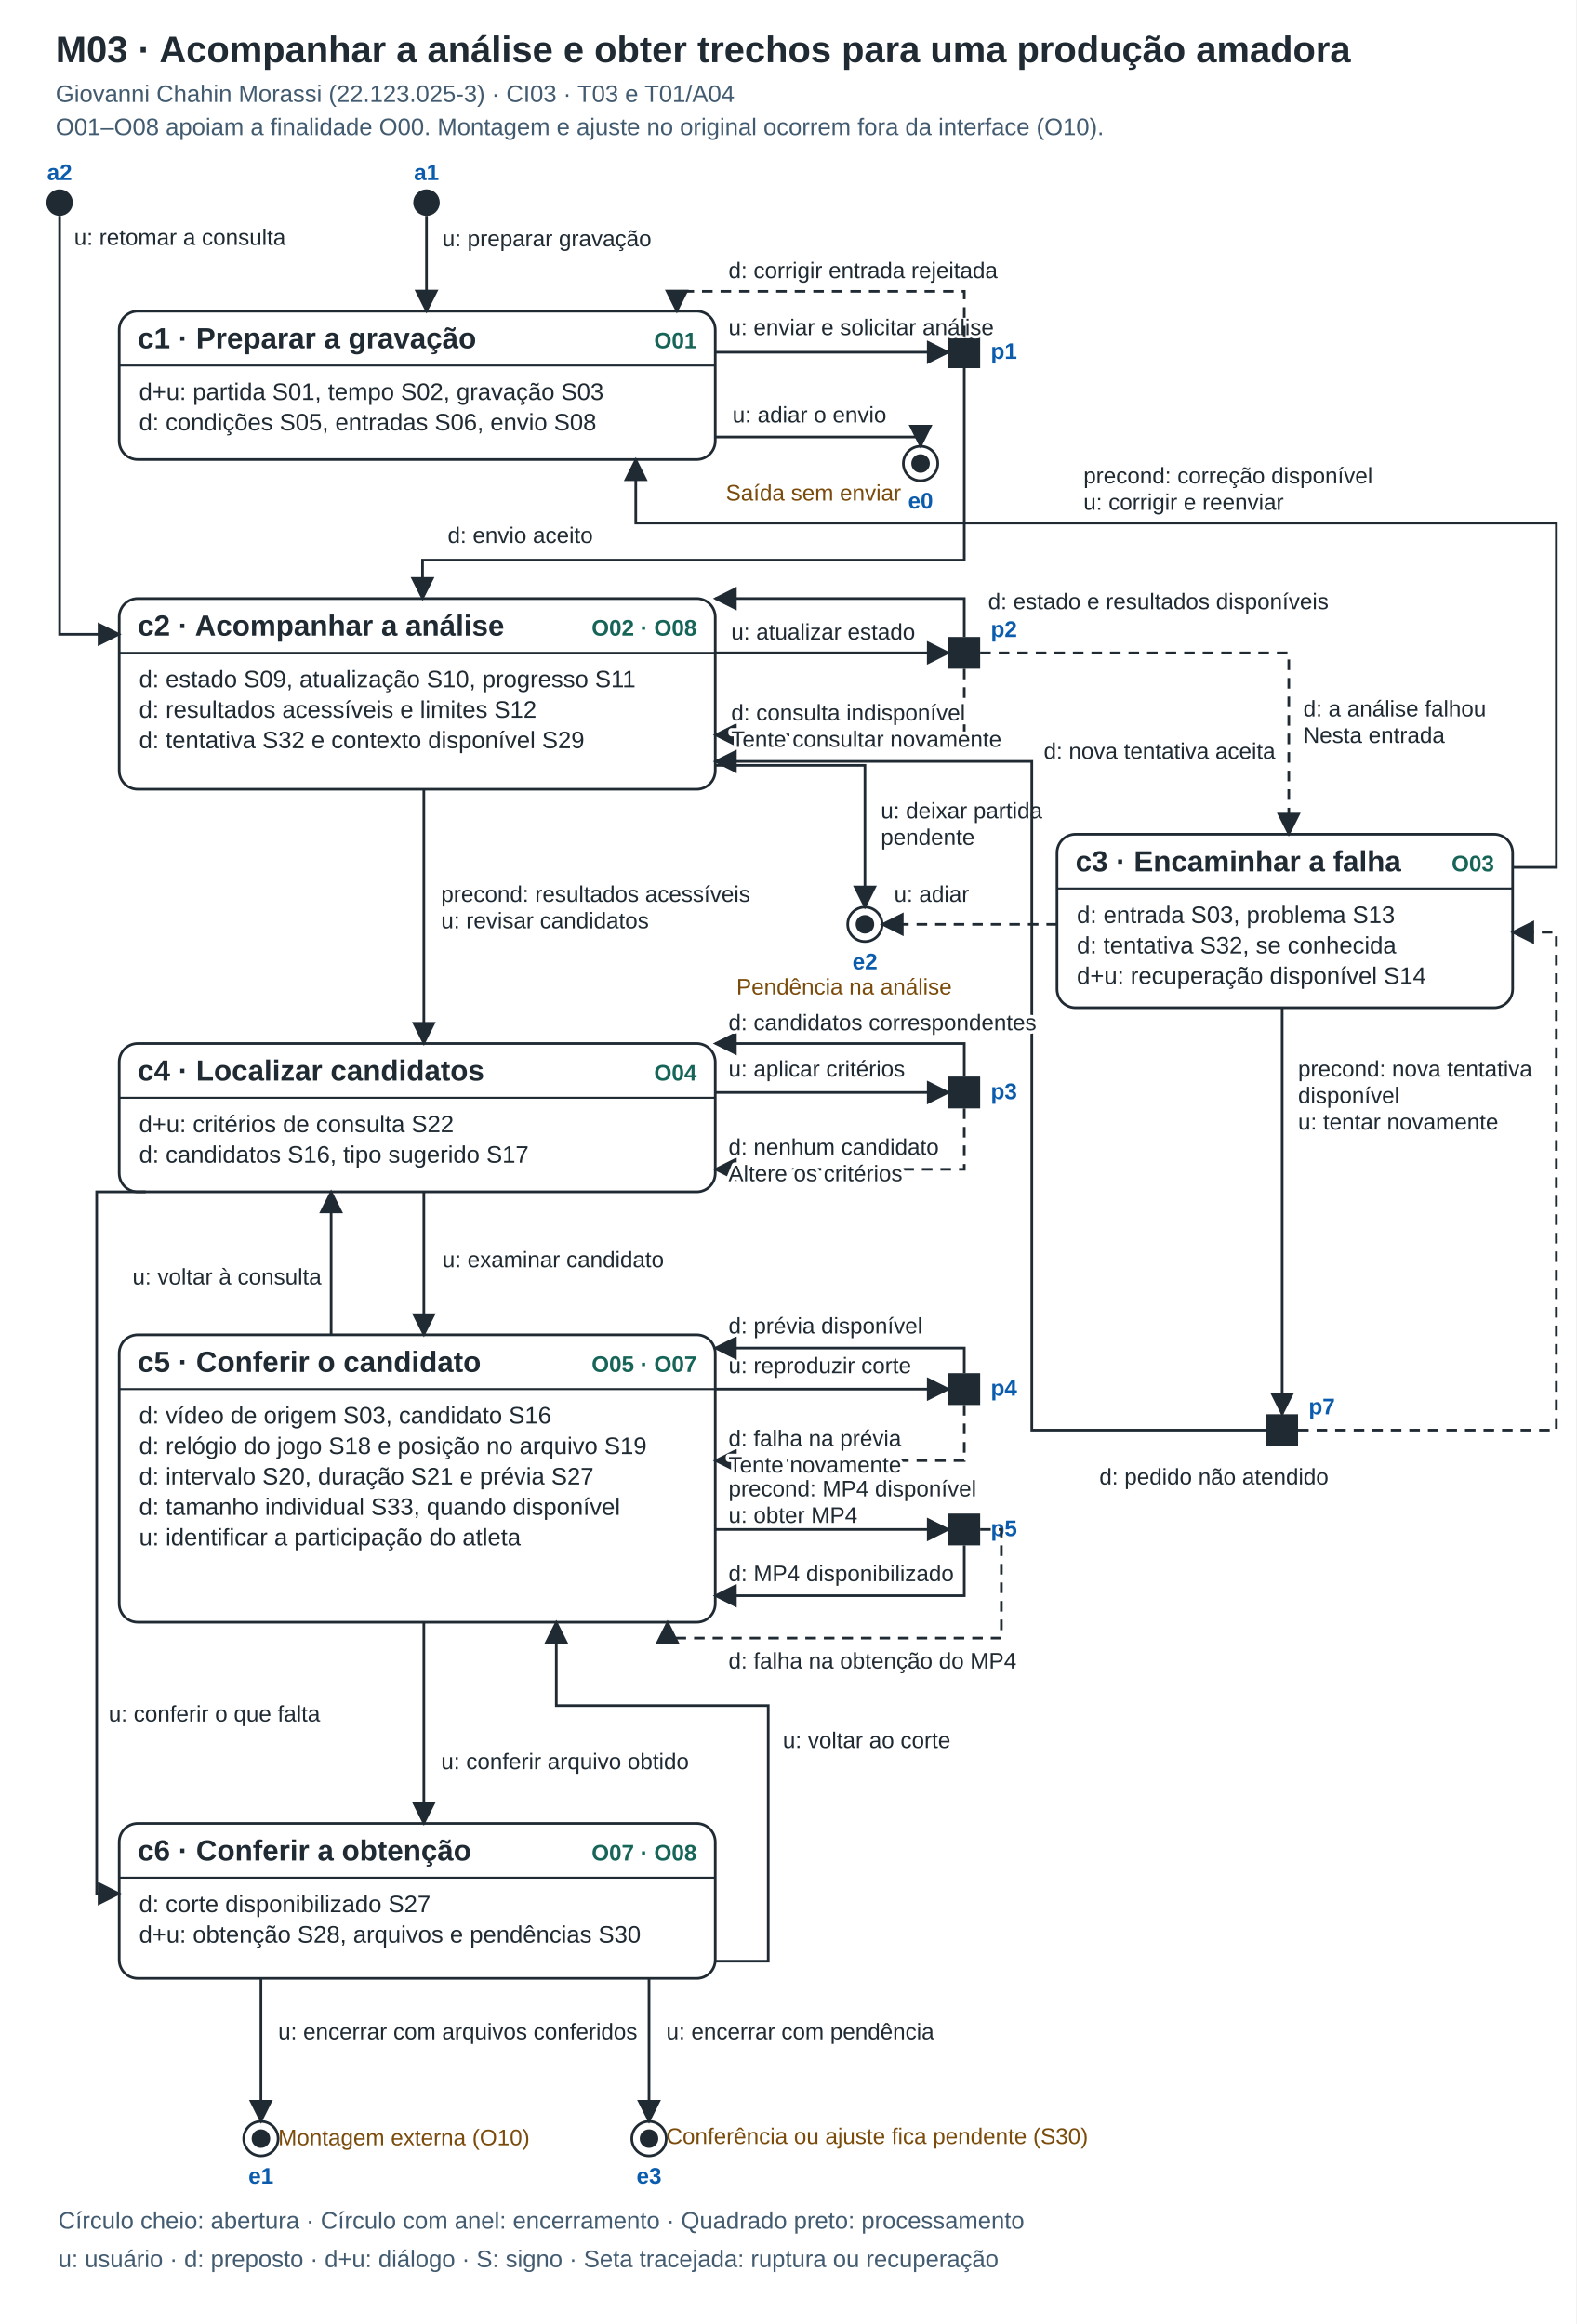
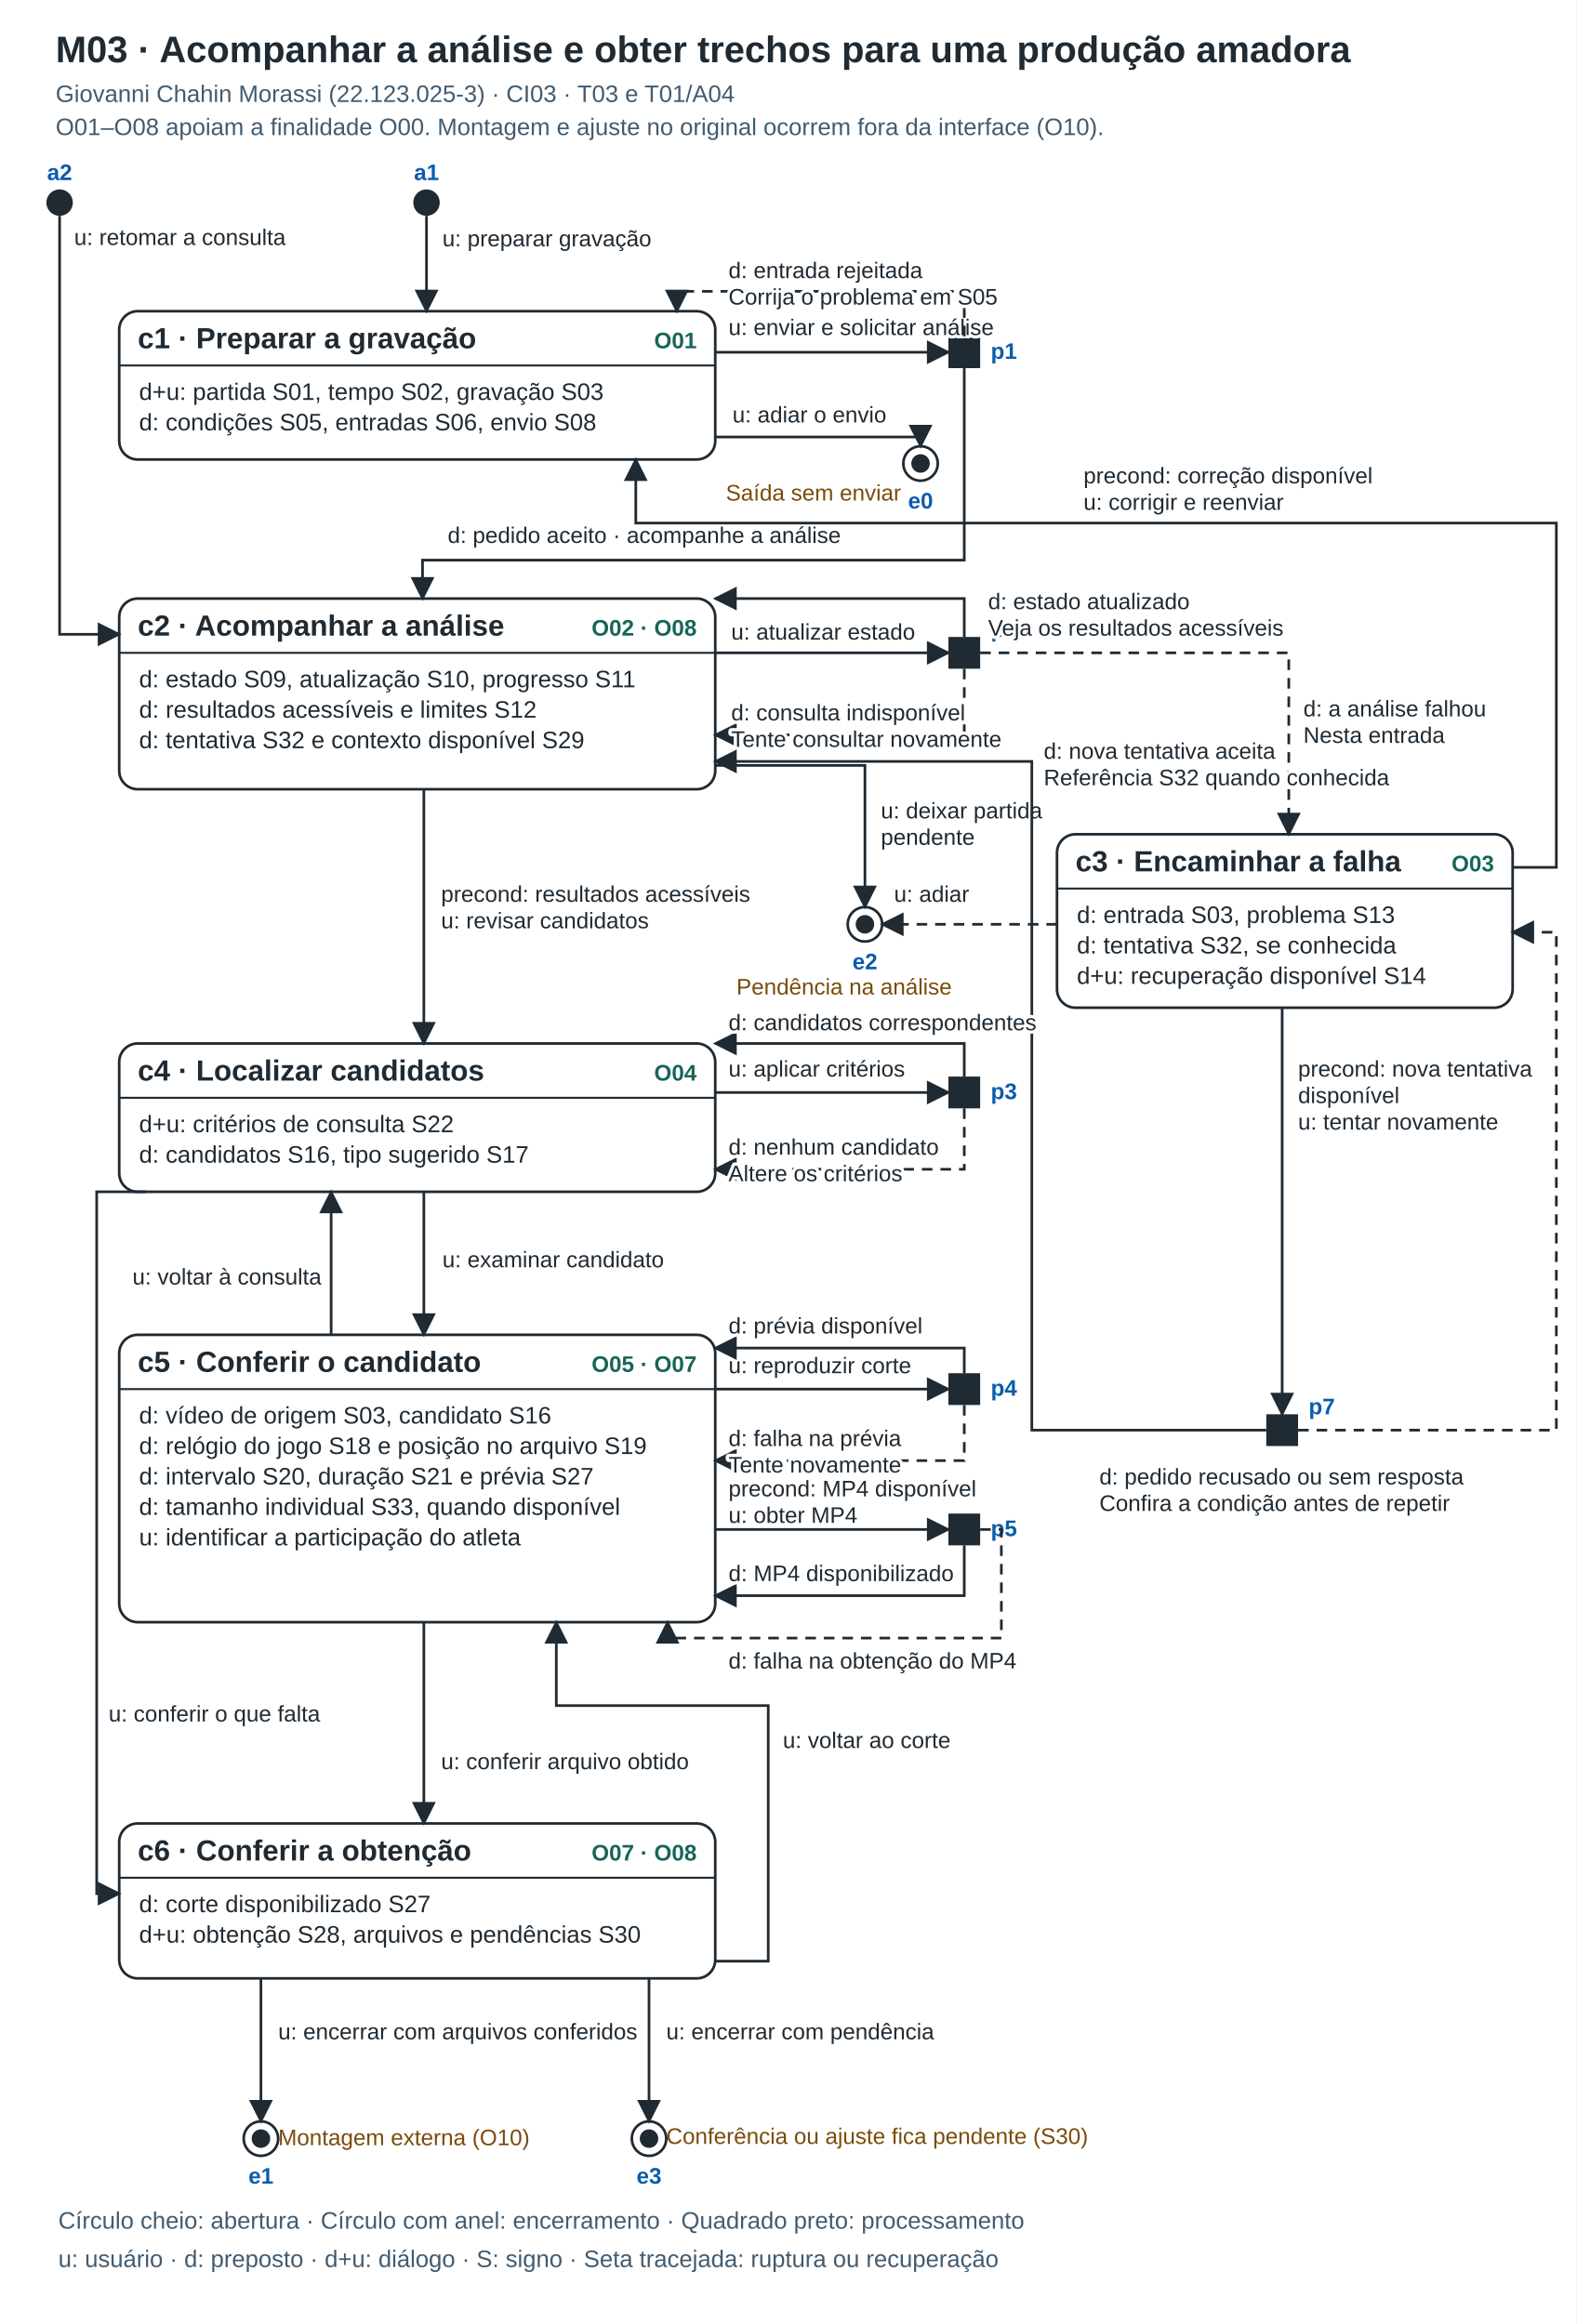
<svg xmlns="http://www.w3.org/2000/svg" width="1190" height="1755" viewBox="0 0 1190 1755" role="img" aria-labelledby="title desc">
  <defs>
    <style>
text{font-family:Arial,Helvetica,sans-serif;fill:#1f2a33}
.h1{font-size:28px;font-weight:700}.sub{font-size:18px;fill:#425b70}
.topic{font-size:22px;font-weight:700}.sid{fill:#0b5cad}.tag{font-size:17px;font-weight:700;fill:#176559}
.dialog{font-size:18px}.label{font-size:17px;paint-order:stroke;stroke:#fff;stroke-width:5px;stroke-linejoin:round}
.nid{font-size:17px;font-weight:700;fill:#0b5cad}.note{font-size:17px;fill:#7a4b0b}
.edge{fill:none;stroke:#1f2a33;stroke-width:2;marker-end:url(#arr)}.ruptura{stroke-dasharray:8 6}
</style>
    <marker id="arr" viewBox="0 0 10 10" refX="9" refY="5" markerWidth="9" markerHeight="9" orient="auto">
      <path d="M0 0L10 5L0 10Z" fill="#1f2a33" />
    </marker>
  </defs>
  <rect width="1190" height="1755" fill="#fff" />
  <text x="42" y="47" class="h1" text-anchor="start">M03 · Acompanhar a análise e obter trechos para uma produção amadora</text>
  <text x="42" y="77" class="sub" text-anchor="start">Giovanni Chahin Morassi (22.123.025-3) · CI03 · T03 e T01/A04</text>
  <text x="42" y="102" class="sub" text-anchor="start">O01–O08 apoiam a finalidade O00. Montagem e ajuste no original ocorrem fora da interface (O10).</text>
  <g id="a1" data-kind="open">
    <circle cx="322" cy="153" r="10" fill="#1f2a33" />
    <text x="322" y="136" class="nid" text-anchor="middle">a1</text>
  </g>
  <g id="a2" data-kind="open">
    <circle cx="45" cy="153" r="10" fill="#1f2a33" />
    <text x="45" y="136" class="nid" text-anchor="middle">a2</text>
  </g>
  <g id="e0" data-kind="close">
    <circle cx="695" cy="350" r="13" fill="#fff" stroke="#1f2a33" stroke-width="2" />
    <circle cx="695" cy="350" r="7" fill="#1f2a33" />
    <text x="695" y="384" class="nid" text-anchor="middle">e0</text>
  </g>
  <g id="e1" data-kind="close">
    <circle cx="197" cy="1615" r="13" fill="#fff" stroke="#1f2a33" stroke-width="2" />
    <circle cx="197" cy="1615" r="7" fill="#1f2a33" />
    <text x="197" y="1649" class="nid" text-anchor="middle">e1</text>
  </g>
  <g id="e2" data-kind="close">
    <circle cx="653" cy="698" r="13" fill="#fff" stroke="#1f2a33" stroke-width="2" />
    <circle cx="653" cy="698" r="7" fill="#1f2a33" />
    <text x="653" y="732" class="nid" text-anchor="middle">e2</text>
  </g>
  <g id="e3" data-kind="close">
    <circle cx="490" cy="1615" r="13" fill="#fff" stroke="#1f2a33" stroke-width="2" />
    <circle cx="490" cy="1615" r="7" fill="#1f2a33" />
    <text x="490" y="1649" class="nid" text-anchor="middle">e3</text>
  </g>
  <g id="c1" data-kind="scene">
    <rect x="90" y="235" width="450" height="112" rx="14" fill="#fff" stroke="#1f2a33" stroke-width="2" />
    <path d="M90 276h450" fill="none" stroke="#1f2a33" stroke-width="1.5" />
    <text x="104" y="263" class="topic" text-anchor="start">c1 · Preparar a gravação</text>
    <text x="526" y="263" class="tag" text-anchor="end">O01</text>
    <text x="105" y="302" class="dialog" text-anchor="start">d+u: partida S01, tempo S02, gravação S03</text>
    <text x="105" y="325" class="dialog" text-anchor="start">d: condições S05, entradas S06, envio S08</text>
  </g>
  <g id="c2" data-kind="scene">
    <rect x="90" y="452" width="450" height="144" rx="14" fill="#fff" stroke="#1f2a33" stroke-width="2" />
    <path d="M90 493h450" fill="none" stroke="#1f2a33" stroke-width="1.5" />
    <text x="104" y="480" class="topic" text-anchor="start">c2 · Acompanhar a análise</text>
    <text x="526" y="480" class="tag" text-anchor="end">O02 · O08</text>
    <text x="105" y="519" class="dialog" text-anchor="start">d: estado S09, atualização S10, progresso S11</text>
    <text x="105" y="542" class="dialog" text-anchor="start">d: resultados acessíveis e limites S12</text>
    <text x="105" y="565" class="dialog" text-anchor="start">d: tentativa S32 e contexto disponível S29</text>
  </g>
  <g id="c3" data-kind="scene">
    <rect x="798" y="630" width="344" height="131" rx="14" fill="#fff" stroke="#1f2a33" stroke-width="2" />
    <path d="M798 671h344" fill="none" stroke="#1f2a33" stroke-width="1.5" />
    <text x="812" y="658" class="topic" text-anchor="start">c3 · Encaminhar a falha</text>
    <text x="1128" y="658" class="tag" text-anchor="end">O03</text>
    <text x="813" y="697" class="dialog" text-anchor="start">d: entrada S03, problema S13</text>
    <text x="813" y="720" class="dialog" text-anchor="start">d: tentativa S32, se conhecida</text>
    <text x="813" y="743" class="dialog" text-anchor="start">d+u: recuperação disponível S14</text>
  </g>
  <g id="c4" data-kind="scene">
    <rect x="90" y="788" width="450" height="112" rx="14" fill="#fff" stroke="#1f2a33" stroke-width="2" />
    <path d="M90 829h450" fill="none" stroke="#1f2a33" stroke-width="1.5" />
    <text x="104" y="816" class="topic" text-anchor="start">c4 · Localizar candidatos</text>
    <text x="526" y="816" class="tag" text-anchor="end">O04</text>
    <text x="105" y="855" class="dialog" text-anchor="start">d+u: critérios de consulta S22</text>
    <text x="105" y="878" class="dialog" text-anchor="start">d: candidatos S16, tipo sugerido S17</text>
  </g>
  <g id="c5" data-kind="scene">
    <rect x="90" y="1008" width="450" height="217" rx="14" fill="#fff" stroke="#1f2a33" stroke-width="2" />
    <path d="M90 1049h450" fill="none" stroke="#1f2a33" stroke-width="1.5" />
    <text x="104" y="1036" class="topic" text-anchor="start">c5 · Conferir o candidato</text>
    <text x="526" y="1036" class="tag" text-anchor="end">O05 · O07</text>
    <text x="105" y="1075" class="dialog" text-anchor="start">d: vídeo de origem S03, candidato S16</text>
    <text x="105" y="1098" class="dialog" text-anchor="start">d: relógio do jogo S18 e posição no arquivo S19</text>
    <text x="105" y="1121" class="dialog" text-anchor="start">d: intervalo S20, duração S21 e prévia S27</text>
    <text x="105" y="1144" class="dialog" text-anchor="start">d: tamanho individual S33, quando disponível</text>
    <text x="105" y="1167" class="dialog" text-anchor="start">u: identificar a participação do atleta</text>
  </g>
  <g id="c6" data-kind="scene">
    <rect x="90" y="1377" width="450" height="117" rx="14" fill="#fff" stroke="#1f2a33" stroke-width="2" />
    <path d="M90 1418h450" fill="none" stroke="#1f2a33" stroke-width="1.5" />
    <text x="104" y="1405" class="topic" text-anchor="start">c6 · Conferir a obtenção</text>
    <text x="526" y="1405" class="tag" text-anchor="end">O07 · O08</text>
    <text x="105" y="1444" class="dialog" text-anchor="start">d: corte disponibilizado S27</text>
    <text x="105" y="1467" class="dialog" text-anchor="start">d+u: obtenção S28, arquivos e pendências S30</text>
  </g>
  <g id="p1" data-kind="process">
    <rect x="716" y="254" width="24" height="24" fill="#1f2a33" />
    <text x="748" y="271" class="nid" text-anchor="start">p1</text>
  </g>
  <g id="p2" data-kind="process">
    <rect x="716" y="481" width="24" height="24" fill="#1f2a33" />
    <text x="748" y="481" class="nid" text-anchor="start">p2</text>
  </g>
  <g id="p3" data-kind="process">
    <rect x="716" y="813" width="24" height="24" fill="#1f2a33" />
    <text x="748" y="830" class="nid" text-anchor="start">p3</text>
  </g>
  <g id="p4" data-kind="process">
    <rect x="716" y="1037" width="24" height="24" fill="#1f2a33" />
    <text x="748" y="1054" class="nid" text-anchor="start">p4</text>
  </g>
  <g id="p5" data-kind="process">
    <rect x="716" y="1143" width="24" height="24" fill="#1f2a33" />
    <text x="748" y="1160" class="nid" text-anchor="start">p5</text>
  </g>
  <g id="p7" data-kind="process">
    <rect x="956" y="1068" width="24" height="24" fill="#1f2a33" />
    <text x="988" y="1068" class="nid" text-anchor="start">p7</text>
  </g>
  <g id="f1" data-kind="edge" data-from="a1" data-to="c1" data-style="solid" data-label="u: preparar gravação">
    <polyline points="322,163 322,235" class="edge" />
    <text x="334" y="186" class="label" text-anchor="start">u: preparar gravação</text>
  </g>
  <g id="f2" data-kind="edge" data-from="a2" data-to="c2" data-style="solid" data-label="u: retomar a consulta">
    <polyline points="45,163 45,479 90,479" class="edge" />
    <text x="56" y="185" class="label" text-anchor="start">u: retomar a consulta</text>
  </g>
  <g id="f3" data-kind="edge" data-from="c1" data-to="p1" data-style="solid" data-label="u: enviar e solicitar análise">
    <polyline points="540,266 716,266" class="edge" />
    <text x="550" y="253" class="label" text-anchor="start">u: enviar e solicitar análise</text>
  </g>
-   <g id="f4" data-kind="edge" data-from="p1" data-to="c1" data-style="dashed" data-label="d: corrigir entrada rejeitada">
+   <g id="f4" data-kind="edge" data-from="p1" data-to="c1" data-style="dashed" data-label="d: entrada rejeitada | Corrija o problema em S05">
    <polyline points="728,254 728,220 511,220 511,235" class="edge ruptura" />
-     <text x="550" y="210" class="label" text-anchor="start">d: corrigir entrada rejeitada</text>
-   </g>
-   <g id="f5" data-kind="edge" data-from="p1" data-to="c2" data-style="solid" data-label="d: envio aceito">
+     <text x="550" y="210" class="label" text-anchor="start">d: entrada rejeitada</text>
+     <text x="550" y="230" class="label" text-anchor="start">Corrija o problema em S05</text>
+   </g>
+   <g id="f5" data-kind="edge" data-from="p1" data-to="c2" data-style="solid" data-label="d: pedido aceito · acompanhe a análise">
    <polyline points="728,278 728,423 319,423 319,452" class="edge" />
-     <text x="338" y="410" class="label" text-anchor="start">d: envio aceito</text>
+     <text x="338" y="410" class="label" text-anchor="start">d: pedido aceito · acompanhe a análise</text>
  </g>
  <g id="f6" data-kind="edge" data-from="c1" data-to="e0" data-style="solid" data-label="u: adiar o envio">
    <polyline points="540,330 695,330 695,337" class="edge" />
    <text x="553" y="319" class="label" text-anchor="start">u: adiar o envio</text>
  </g>
  <g id="f7" data-kind="edge" data-from="c2" data-to="p2" data-style="solid" data-label="u: atualizar estado">
    <polyline points="540,493 716,493" class="edge" />
    <text x="552" y="483" class="label" text-anchor="start">u: atualizar estado</text>
  </g>
-   <g id="f8" data-kind="edge" data-from="p2" data-to="c2" data-style="solid" data-label="d: estado e resultados disponíveis">
+   <g id="f8" data-kind="edge" data-from="p2" data-to="c2" data-style="solid" data-label="d: estado atualizado | Veja os resultados acessíveis">
    <polyline points="728,481 728,452 540,452" class="edge" />
-     <text x="746" y="460" class="label" text-anchor="start">d: estado e resultados disponíveis</text>
+     <text x="746" y="460" class="label" text-anchor="start">d: estado atualizado</text>
+     <text x="746" y="480" class="label" text-anchor="start">Veja os resultados acessíveis</text>
  </g>
  <g id="f9" data-kind="edge" data-from="p2" data-to="c2" data-style="dashed" data-label="d: consulta indisponível | Tente consultar novamente">
    <polyline points="728,505 728,555 540,555" class="edge ruptura" />
    <text x="552" y="544" class="label" text-anchor="start">d: consulta indisponível</text>
    <text x="552" y="564" class="label" text-anchor="start">Tente consultar novamente</text>
  </g>
  <g id="f10" data-kind="edge" data-from="p2" data-to="c3" data-style="dashed" data-label="d: a análise falhou | Nesta entrada">
    <polyline points="740,493 973,493 973,630" class="edge ruptura" />
    <text x="984" y="541" class="label" text-anchor="start">d: a análise falhou</text>
    <text x="984" y="561" class="label" text-anchor="start">Nesta entrada</text>
  </g>
  <g id="f11" data-kind="edge" data-from="c2" data-to="c4" data-style="solid" data-label="precond: resultados acessíveis | u: revisar candidatos">
    <polyline points="320,596 320,788" class="edge" />
    <text x="333" y="681" class="label" text-anchor="start">precond: resultados acessíveis</text>
    <text x="333" y="701" class="label" text-anchor="start">u: revisar candidatos</text>
  </g>
  <g id="f12" data-kind="edge" data-from="c3" data-to="c1" data-style="solid" data-label="precond: correção disponível | u: corrigir e reenviar">
    <polyline points="1142,655 1175,655 1175,395 480,395 480,347" class="edge" />
    <text x="818" y="365" class="label" text-anchor="start">precond: correção disponível</text>
    <text x="818" y="385" class="label" text-anchor="start">u: corrigir e reenviar</text>
  </g>
  <g id="f13" data-kind="edge" data-from="c3" data-to="e2" data-style="dashed" data-label="u: adiar">
    <polyline points="798,698 666,698" class="edge ruptura" />
    <text x="675" y="681" class="label" text-anchor="start">u: adiar</text>
  </g>
  <g id="f14" data-kind="edge" data-from="c2" data-to="e2" data-style="solid" data-label="u: deixar partida | pendente">
    <polyline points="540,578 653,578 653,685" class="edge" />
    <text x="665" y="618" class="label" text-anchor="start">u: deixar partida</text>
    <text x="665" y="638" class="label" text-anchor="start">pendente</text>
  </g>
  <g id="f15" data-kind="edge" data-from="c3" data-to="p7" data-style="solid" data-label="precond: nova tentativa | disponível | u: tentar novamente">
    <polyline points="968,761 968,1068" class="edge" />
    <text x="980" y="813" class="label" text-anchor="start">precond: nova tentativa</text>
    <text x="980" y="833" class="label" text-anchor="start">disponível</text>
    <text x="980" y="853" class="label" text-anchor="start">u: tentar novamente</text>
  </g>
-   <g id="f18" data-kind="edge" data-from="p7" data-to="c2" data-style="solid" data-label="d: nova tentativa aceita">
+   <g id="f18" data-kind="edge" data-from="p7" data-to="c2" data-style="solid" data-label="d: nova tentativa aceita | Referência S32 quando conhecida">
    <polyline points="956,1080 779,1080 779,575 540,575" class="edge" />
    <text x="788" y="573" class="label" text-anchor="start">d: nova tentativa aceita</text>
-   </g>
-   <g id="f19" data-kind="edge" data-from="p7" data-to="c3" data-style="dashed" data-label="d: pedido não atendido">
+     <text x="788" y="593" class="label" text-anchor="start">Referência S32 quando conhecida</text>
+   </g>
+   <g id="f19" data-kind="edge" data-from="p7" data-to="c3" data-style="dashed" data-label="d: pedido recusado ou sem resposta | Confira a condição antes de repetir">
    <polyline points="980,1080 1175,1080 1175,704 1142,704" class="edge ruptura" />
-     <text x="830" y="1121" class="label" text-anchor="start">d: pedido não atendido</text>
+     <text x="830" y="1121" class="label" text-anchor="start">d: pedido recusado ou sem resposta</text>
+     <text x="830" y="1141" class="label" text-anchor="start">Confira a condição antes de repetir</text>
  </g>
  <g id="f20" data-kind="edge" data-from="c4" data-to="p3" data-style="solid" data-label="u: aplicar critérios">
    <polyline points="540,825 716,825" class="edge" />
    <text x="550" y="813" class="label" text-anchor="start">u: aplicar critérios</text>
  </g>
  <g id="f21" data-kind="edge" data-from="p3" data-to="c4" data-style="solid" data-label="d: candidatos correspondentes">
    <polyline points="728,813 728,788 540,788" class="edge" />
    <text x="550" y="778" class="label" text-anchor="start">d: candidatos correspondentes</text>
  </g>
  <g id="f22" data-kind="edge" data-from="p3" data-to="c4" data-style="dashed" data-label="d: nenhum candidato | Altere os critérios">
    <polyline points="728,837 728,883 540,883" class="edge ruptura" />
    <text x="550" y="872" class="label" text-anchor="start">d: nenhum candidato</text>
    <text x="550" y="892" class="label" text-anchor="start">Altere os critérios</text>
  </g>
  <g id="f23" data-kind="edge" data-from="c4" data-to="c5" data-style="solid" data-label="u: examinar candidato">
    <polyline points="320,900 320,1008" class="edge" />
    <text x="334" y="957" class="label" text-anchor="start">u: examinar candidato</text>
  </g>
  <g id="f24" data-kind="edge" data-from="c5" data-to="c4" data-style="solid" data-label="u: voltar à consulta">
    <polyline points="250,1008 250,900" class="edge" />
    <text x="100" y="970" class="label" text-anchor="start">u: voltar à consulta</text>
  </g>
  <g id="f25" data-kind="edge" data-from="c5" data-to="p4" data-style="solid" data-label="u: reproduzir corte">
    <polyline points="540,1049 716,1049" class="edge" />
    <text x="550" y="1037" class="label" text-anchor="start">u: reproduzir corte</text>
  </g>
  <g id="f26" data-kind="edge" data-from="p4" data-to="c5" data-style="solid" data-label="d: prévia disponível">
    <polyline points="728,1037 728,1018 540,1018" class="edge" />
    <text x="550" y="1007" class="label" text-anchor="start">d: prévia disponível</text>
  </g>
  <g id="f27" data-kind="edge" data-from="p4" data-to="c5" data-style="dashed" data-label="d: falha na prévia | Tente novamente">
    <polyline points="728,1061 728,1103 540,1103" class="edge ruptura" />
    <text x="550" y="1092" class="label" text-anchor="start">d: falha na prévia</text>
    <text x="550" y="1112" class="label" text-anchor="start">Tente novamente</text>
  </g>
  <g id="f28" data-kind="edge" data-from="c5" data-to="p5" data-style="solid" data-label="precond: MP4 disponível | u: obter MP4">
    <polyline points="540,1155 716,1155" class="edge" />
    <text x="550" y="1130" class="label" text-anchor="start">precond: MP4 disponível</text>
    <text x="550" y="1150" class="label" text-anchor="start">u: obter MP4</text>
  </g>
  <g id="f29" data-kind="edge" data-from="p5" data-to="c5" data-style="solid" data-label="d: MP4 disponibilizado">
    <polyline points="728,1167 728,1205 540,1205" class="edge" />
    <text x="550" y="1194" class="label" text-anchor="start">d: MP4 disponibilizado</text>
  </g>
  <g id="f30" data-kind="edge" data-from="p5" data-to="c5" data-style="dashed" data-label="d: falha na obtenção do MP4">
    <polyline points="740,1155 756,1155 756,1237 504,1237 504,1225" class="edge ruptura" />
    <text x="550" y="1260" class="label" text-anchor="start">d: falha na obtenção do MP4</text>
  </g>
  <g id="f31" data-kind="edge" data-from="c5" data-to="c6" data-style="solid" data-label="u: conferir arquivo obtido">
    <polyline points="320,1225 320,1377" class="edge" />
    <text x="333" y="1336" class="label" text-anchor="start">u: conferir arquivo obtido</text>
  </g>
  <g id="f32" data-kind="edge" data-from="c4" data-to="c6" data-style="solid" data-label="u: conferir o que falta">
    <polyline points="110,900 73,900 73,1430 90,1430" class="edge" />
    <text x="82" y="1300" class="label" text-anchor="start">u: conferir o que falta</text>
  </g>
  <g id="f33" data-kind="edge" data-from="c6" data-to="c5" data-style="solid" data-label="u: voltar ao corte">
    <polyline points="540,1481 580,1481 580,1288 420,1288 420,1225" class="edge" />
    <text x="591" y="1320" class="label" text-anchor="start">u: voltar ao corte</text>
  </g>
  <g id="f37" data-kind="edge" data-from="c6" data-to="e1" data-style="solid" data-label="u: encerrar com arquivos conferidos">
    <polyline points="197,1494 197,1602" class="edge" />
    <text x="210" y="1540" class="label" text-anchor="start">u: encerrar com arquivos conferidos</text>
  </g>
  <g id="f38" data-kind="edge" data-from="c6" data-to="e3" data-style="solid" data-label="u: encerrar com pendência">
    <polyline points="490,1494 490,1602" class="edge" />
    <text x="503" y="1540" class="label" text-anchor="start">u: encerrar com pendência</text>
  </g>
  <text x="548" y="378" class="note" text-anchor="start">Saída sem enviar</text>
  <text x="556" y="751" class="note" text-anchor="start">Pendência na análise</text>
  <text x="210" y="1620" class="note" text-anchor="start">Montagem externa (O10)</text>
  <text x="503" y="1619" class="note" text-anchor="start">Conferência ou ajuste fica pendente (S30)</text>
  <text x="44" y="1683" class="sub" text-anchor="start">Círculo cheio: abertura · Círculo com anel: encerramento · Quadrado preto: processamento</text>
  <text x="44" y="1712" class="sub" text-anchor="start">u: usuário · d: preposto · d+u: diálogo · S: signo · Seta tracejada: ruptura ou recuperação</text>
</svg>
